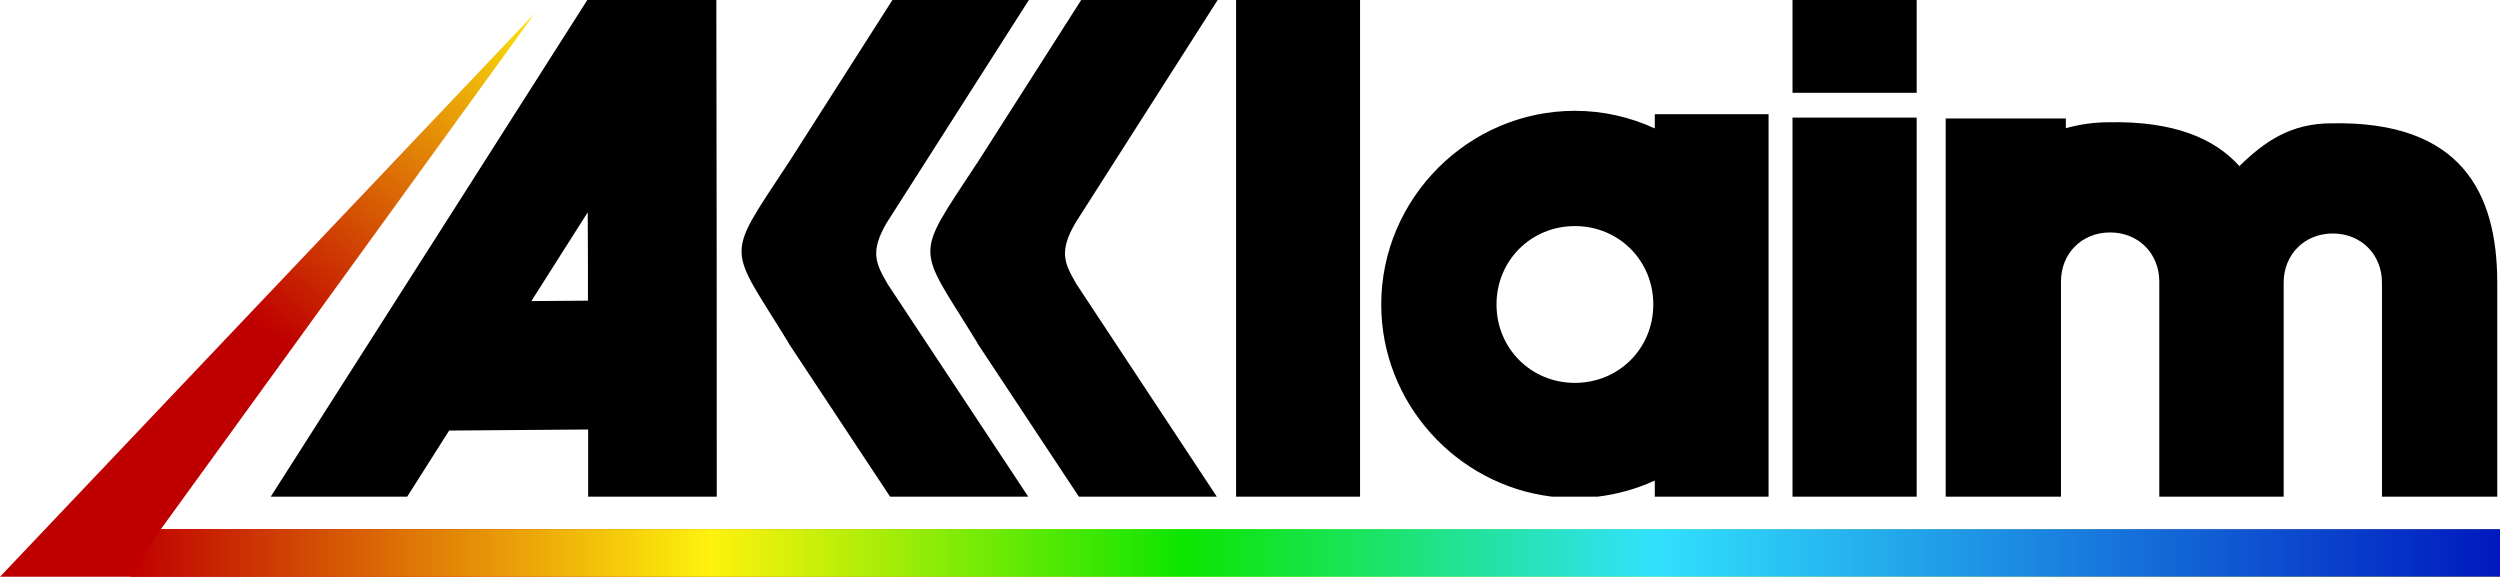
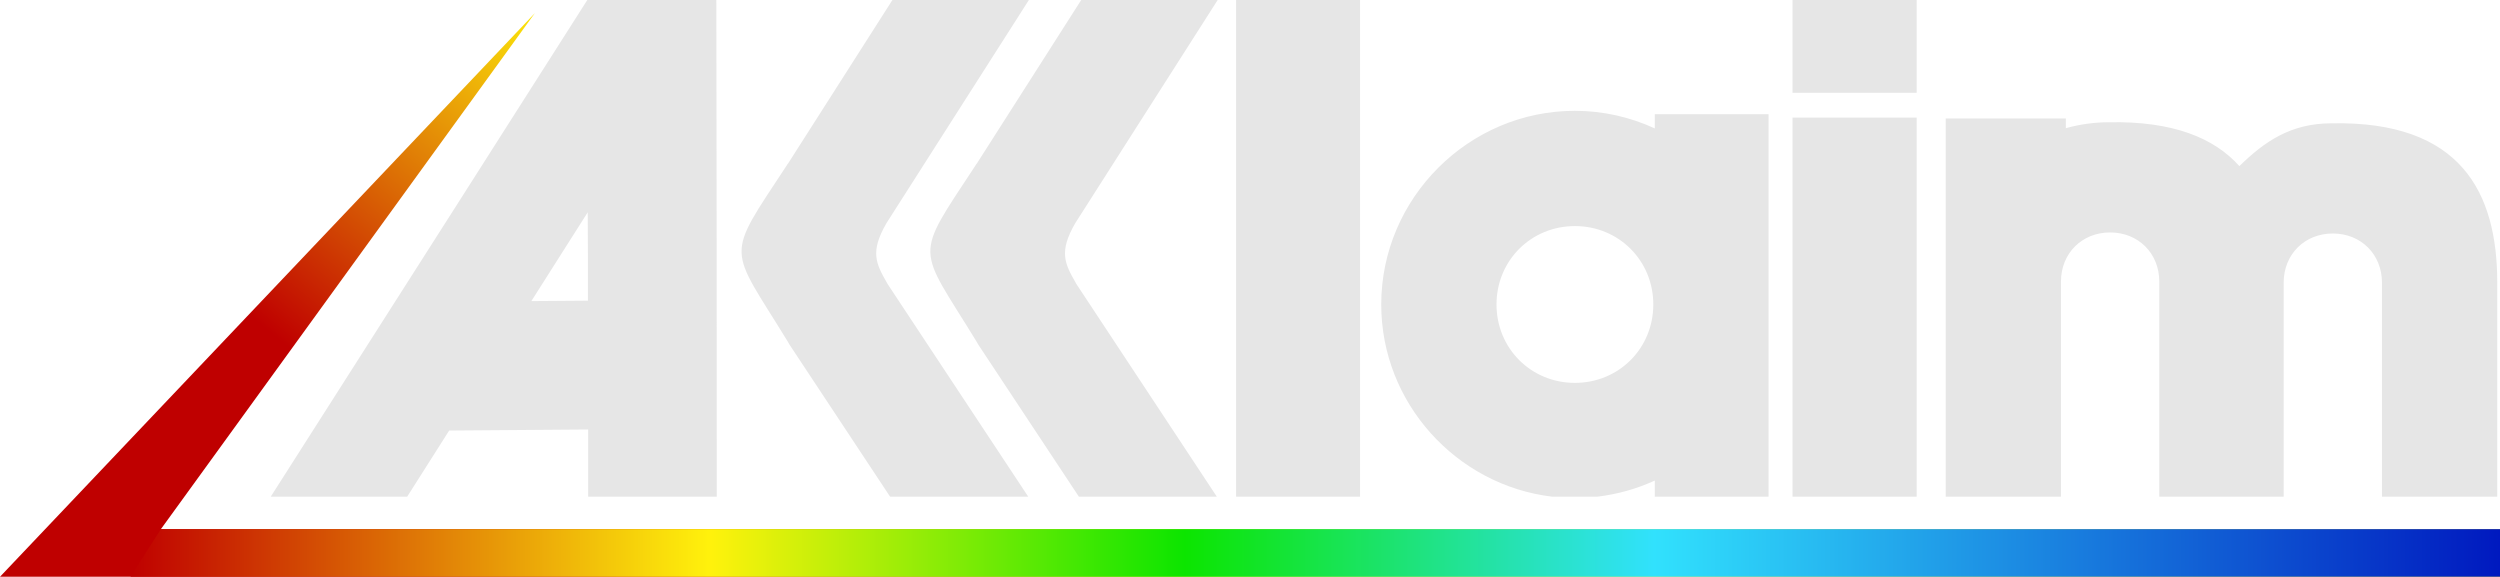
<svg xmlns="http://www.w3.org/2000/svg" xmlns:xlink="http://www.w3.org/1999/xlink" version="1.0" width="1300.391" height="300" id="svg2">
  <defs id="defs4">
    <linearGradient id="linearGradient3549">
      <stop id="stop3551" style="stop-color:#bf0000;stop-opacity:1" offset="0" />
      <stop id="stop3557" style="stop-color:#fff20c;stop-opacity:1" offset="0.245" />
      <stop id="stop3559" style="stop-color:#0ce500;stop-opacity:1" offset="0.445" />
      <stop id="stop3561" style="stop-color:#31e1fd;stop-opacity:1" offset="0.643" />
      <stop id="stop3553" style="stop-color:#0019bf;stop-opacity:1" offset="1" />
    </linearGradient>
    <linearGradient id="linearGradient3539">
      <stop id="stop3541" style="stop-color:#bf0000;stop-opacity:1" offset="0" />
      <stop id="stop3547" style="stop-color:#bf0000;stop-opacity:1" offset="0.375" />
      <stop id="stop3543" style="stop-color:#fbe40a;stop-opacity:1" offset="1" />
    </linearGradient>
    <linearGradient x1="287.041" y1="350.877" x2="348.692" y2="275.901" id="linearGradient3545" xlink:href="#linearGradient3539" gradientUnits="userSpaceOnUse" gradientTransform="matrix(2.018339,0,0,2.018339,-521.6366,-516.5809)" />
    <linearGradient x1="289.839" y1="355.517" x2="639.313" y2="355.517" id="linearGradient3555" xlink:href="#linearGradient3549" gradientUnits="userSpaceOnUse" gradientTransform="matrix(2.018339,0,0,2.018339,-521.6366,-516.5809)" />
  </defs>
  <g id="layer1" transform="matrix(1.747402,0,0,1.747402,-42.85986,-63.57199)">
-     <path d="M 199.352,36.381 C 195.842,41.989 132.67,141.044 105.121,184.224 l 40.619,0 c 5.649,-8.881 7.257,-11.452 12.488,-19.679 l 41.376,-0.315 c 0.002,6.659 -0.001,13.336 0,19.994 l 38.285,0 c 0.015,-49.275 -0.037,-98.569 -0.126,-147.843 l -38.412,0 z m 90.825,0 -31.032,48.629 -0.252,0.315 -0.189,0.315 c -18.501,28.166 -17.415,23.456 0.315,52.414 l 0.252,0.442 0.252,0.442 29.96,45.286 41.124,0 -41.881,-63.325 c -0.026,-0.045 -0.037,-0.082 -0.063,-0.126 -3.48,-6.035 -5.163,-9.469 -0.252,-17.976 l 42.385,-66.416 -40.619,0 z m 56.198,0 -31.032,48.629 -0.252,0.315 -0.189,0.315 c -18.501,28.166 -17.415,23.456 0.315,52.414 l 0.252,0.442 0.252,0.442 29.96,45.286 41.061,0 -41.817,-63.325 c -0.026,-0.045 -0.037,-0.082 -0.063,-0.126 -3.48,-6.035 -5.163,-9.469 -0.252,-17.976 l 42.385,-66.416 -40.619,0 z m 46.106,0 0,147.843 36.898,0 0,-147.843 -36.898,0 z m 165.63,0 0,27.626 36.961,0 0,-27.626 -36.961,0 z m -64.776,32.987 c -31.634,0 -57.649,26.014 -57.649,57.649 0,29.328 22.369,53.791 50.837,57.207 l 13.561,0 c 5.991,-0.725 11.725,-2.36 17.03,-4.794 l 0,4.794 33.87,0 0,-113.847 -33.87,0 0,4.226 c -7.27,-3.336 -15.312,-5.235 -23.779,-5.235 z m 64.776,2.018 0,112.838 36.961,0 0,-112.838 -36.961,0 z m 45.602,0.252 0,112.585 34.312,0 0,-64.019 c 0,-8.403 6.23,-14.633 14.633,-14.633 8.403,0 14.633,6.23 14.633,14.633 l 0,64.019 37.024,0 0,-63.704 c -4e-5,-8.403 6.23,-14.633 14.633,-14.633 8.403,2e-5 14.633,6.23 14.633,14.633 l 0,63.704 34.312,0 0,-63.704 c -4e-5,-26.819 -10.773,-48.188 -49.323,-47.431 -12.084,0 -19.907,5.365 -27.437,12.741 -7.536,-8.419 -19.804,-13.43 -38.853,-13.056 -4.366,0 -8.676,0.617 -12.804,1.766 l 0,-2.901 -35.762,0 z m -404.235,27.941 c 0.01,6.32 0.054,5.981 0.063,14.507 0.004,4.268 -0.005,7.541 0,11.795 l -16.841,0.126 c 8.07,-12.692 8.729,-13.766 16.777,-26.428 z m 293.858,4.1 c 13.07,0 23.337,10.267 23.337,23.337 0,13.07 -10.267,23.337 -23.337,23.337 -13.07,0 -23.337,-10.267 -23.337,-23.337 0,-13.07 10.267,-23.337 23.337,-23.337 z" id="path3440" style="opacity:1;fill:#000000;fill-opacity:1;fill-rule:evenodd;stroke:none;stroke-width:17;stroke-linecap:butt;stroke-linejoin:miter;stroke-miterlimit:4;stroke-dasharray:none;stroke-opacity:1" />
+     <path d="M 199.352,36.381 C 195.842,41.989 132.67,141.044 105.121,184.224 l 40.619,0 c 5.649,-8.881 7.257,-11.452 12.488,-19.679 l 41.376,-0.315 c 0.002,6.659 -0.001,13.336 0,19.994 l 38.285,0 c 0.015,-49.275 -0.037,-98.569 -0.126,-147.843 l -38.412,0 z m 90.825,0 -31.032,48.629 -0.252,0.315 -0.189,0.315 c -18.501,28.166 -17.415,23.456 0.315,52.414 l 0.252,0.442 0.252,0.442 29.96,45.286 41.124,0 -41.881,-63.325 c -0.026,-0.045 -0.037,-0.082 -0.063,-0.126 -3.48,-6.035 -5.163,-9.469 -0.252,-17.976 l 42.385,-66.416 -40.619,0 z m 56.198,0 -31.032,48.629 -0.252,0.315 -0.189,0.315 c -18.501,28.166 -17.415,23.456 0.315,52.414 l 0.252,0.442 0.252,0.442 29.96,45.286 41.061,0 -41.817,-63.325 c -0.026,-0.045 -0.037,-0.082 -0.063,-0.126 -3.48,-6.035 -5.163,-9.469 -0.252,-17.976 l 42.385,-66.416 -40.619,0 z m 46.106,0 0,147.843 36.898,0 0,-147.843 -36.898,0 z m 165.63,0 0,27.626 36.961,0 0,-27.626 -36.961,0 z m -64.776,32.987 c -31.634,0 -57.649,26.014 -57.649,57.649 0,29.328 22.369,53.791 50.837,57.207 l 13.561,0 c 5.991,-0.725 11.725,-2.36 17.03,-4.794 l 0,4.794 33.87,0 0,-113.847 -33.87,0 0,4.226 c -7.27,-3.336 -15.312,-5.235 -23.779,-5.235 z m 64.776,2.018 0,112.838 36.961,0 0,-112.838 -36.961,0 z m 45.602,0.252 0,112.585 34.312,0 0,-64.019 c 0,-8.403 6.23,-14.633 14.633,-14.633 8.403,0 14.633,6.23 14.633,14.633 l 0,64.019 37.024,0 0,-63.704 c -4e-5,-8.403 6.23,-14.633 14.633,-14.633 8.403,2e-5 14.633,6.23 14.633,14.633 l 0,63.704 34.312,0 0,-63.704 c -4e-5,-26.819 -10.773,-48.188 -49.323,-47.431 -12.084,0 -19.907,5.365 -27.437,12.741 -7.536,-8.419 -19.804,-13.43 -38.853,-13.056 -4.366,0 -8.676,0.617 -12.804,1.766 l 0,-2.901 -35.762,0 z m -404.235,27.941 c 0.01,6.32 0.054,5.981 0.063,14.507 0.004,4.268 -0.005,7.541 0,11.795 l -16.841,0.126 c 8.07,-12.692 8.729,-13.766 16.777,-26.428 z m 293.858,4.1 c 13.07,0 23.337,10.267 23.337,23.337 0,13.07 -10.267,23.337 -23.337,23.337 -13.07,0 -23.337,-10.267 -23.337,-23.337 0,-13.07 10.267,-23.337 23.337,-23.337 z" id="path3440" style="opacity:1;fill:#e6e6e6;fill-opacity:1;fill-rule:evenodd;stroke:none;stroke-width:17;stroke-linecap:butt;stroke-linejoin:miter;stroke-miterlimit:4;stroke-dasharray:none;stroke-opacity:1" />
    <path d="M 183.748,40.281 24.528,208.064 l 744.186,0 0,-14.183 -696.286,0 111.32,-153.6 z" id="path3526" style="opacity:1;fill:url(#linearGradient3545);fill-opacity:1;fill-rule:evenodd;stroke:none;stroke-width:1px;stroke-linecap:butt;stroke-linejoin:miter;stroke-opacity:1" />
    <path d="m 63.356,208.064 705.357,0 0,-14.183 -696.286,0 -9.071,14.183 z" id="path3528" style="opacity:1;fill:url(#linearGradient3555);fill-opacity:1;fill-rule:evenodd;stroke:none;stroke-width:1px;stroke-linecap:butt;stroke-linejoin:miter;stroke-opacity:1" />
  </g>
</svg>
